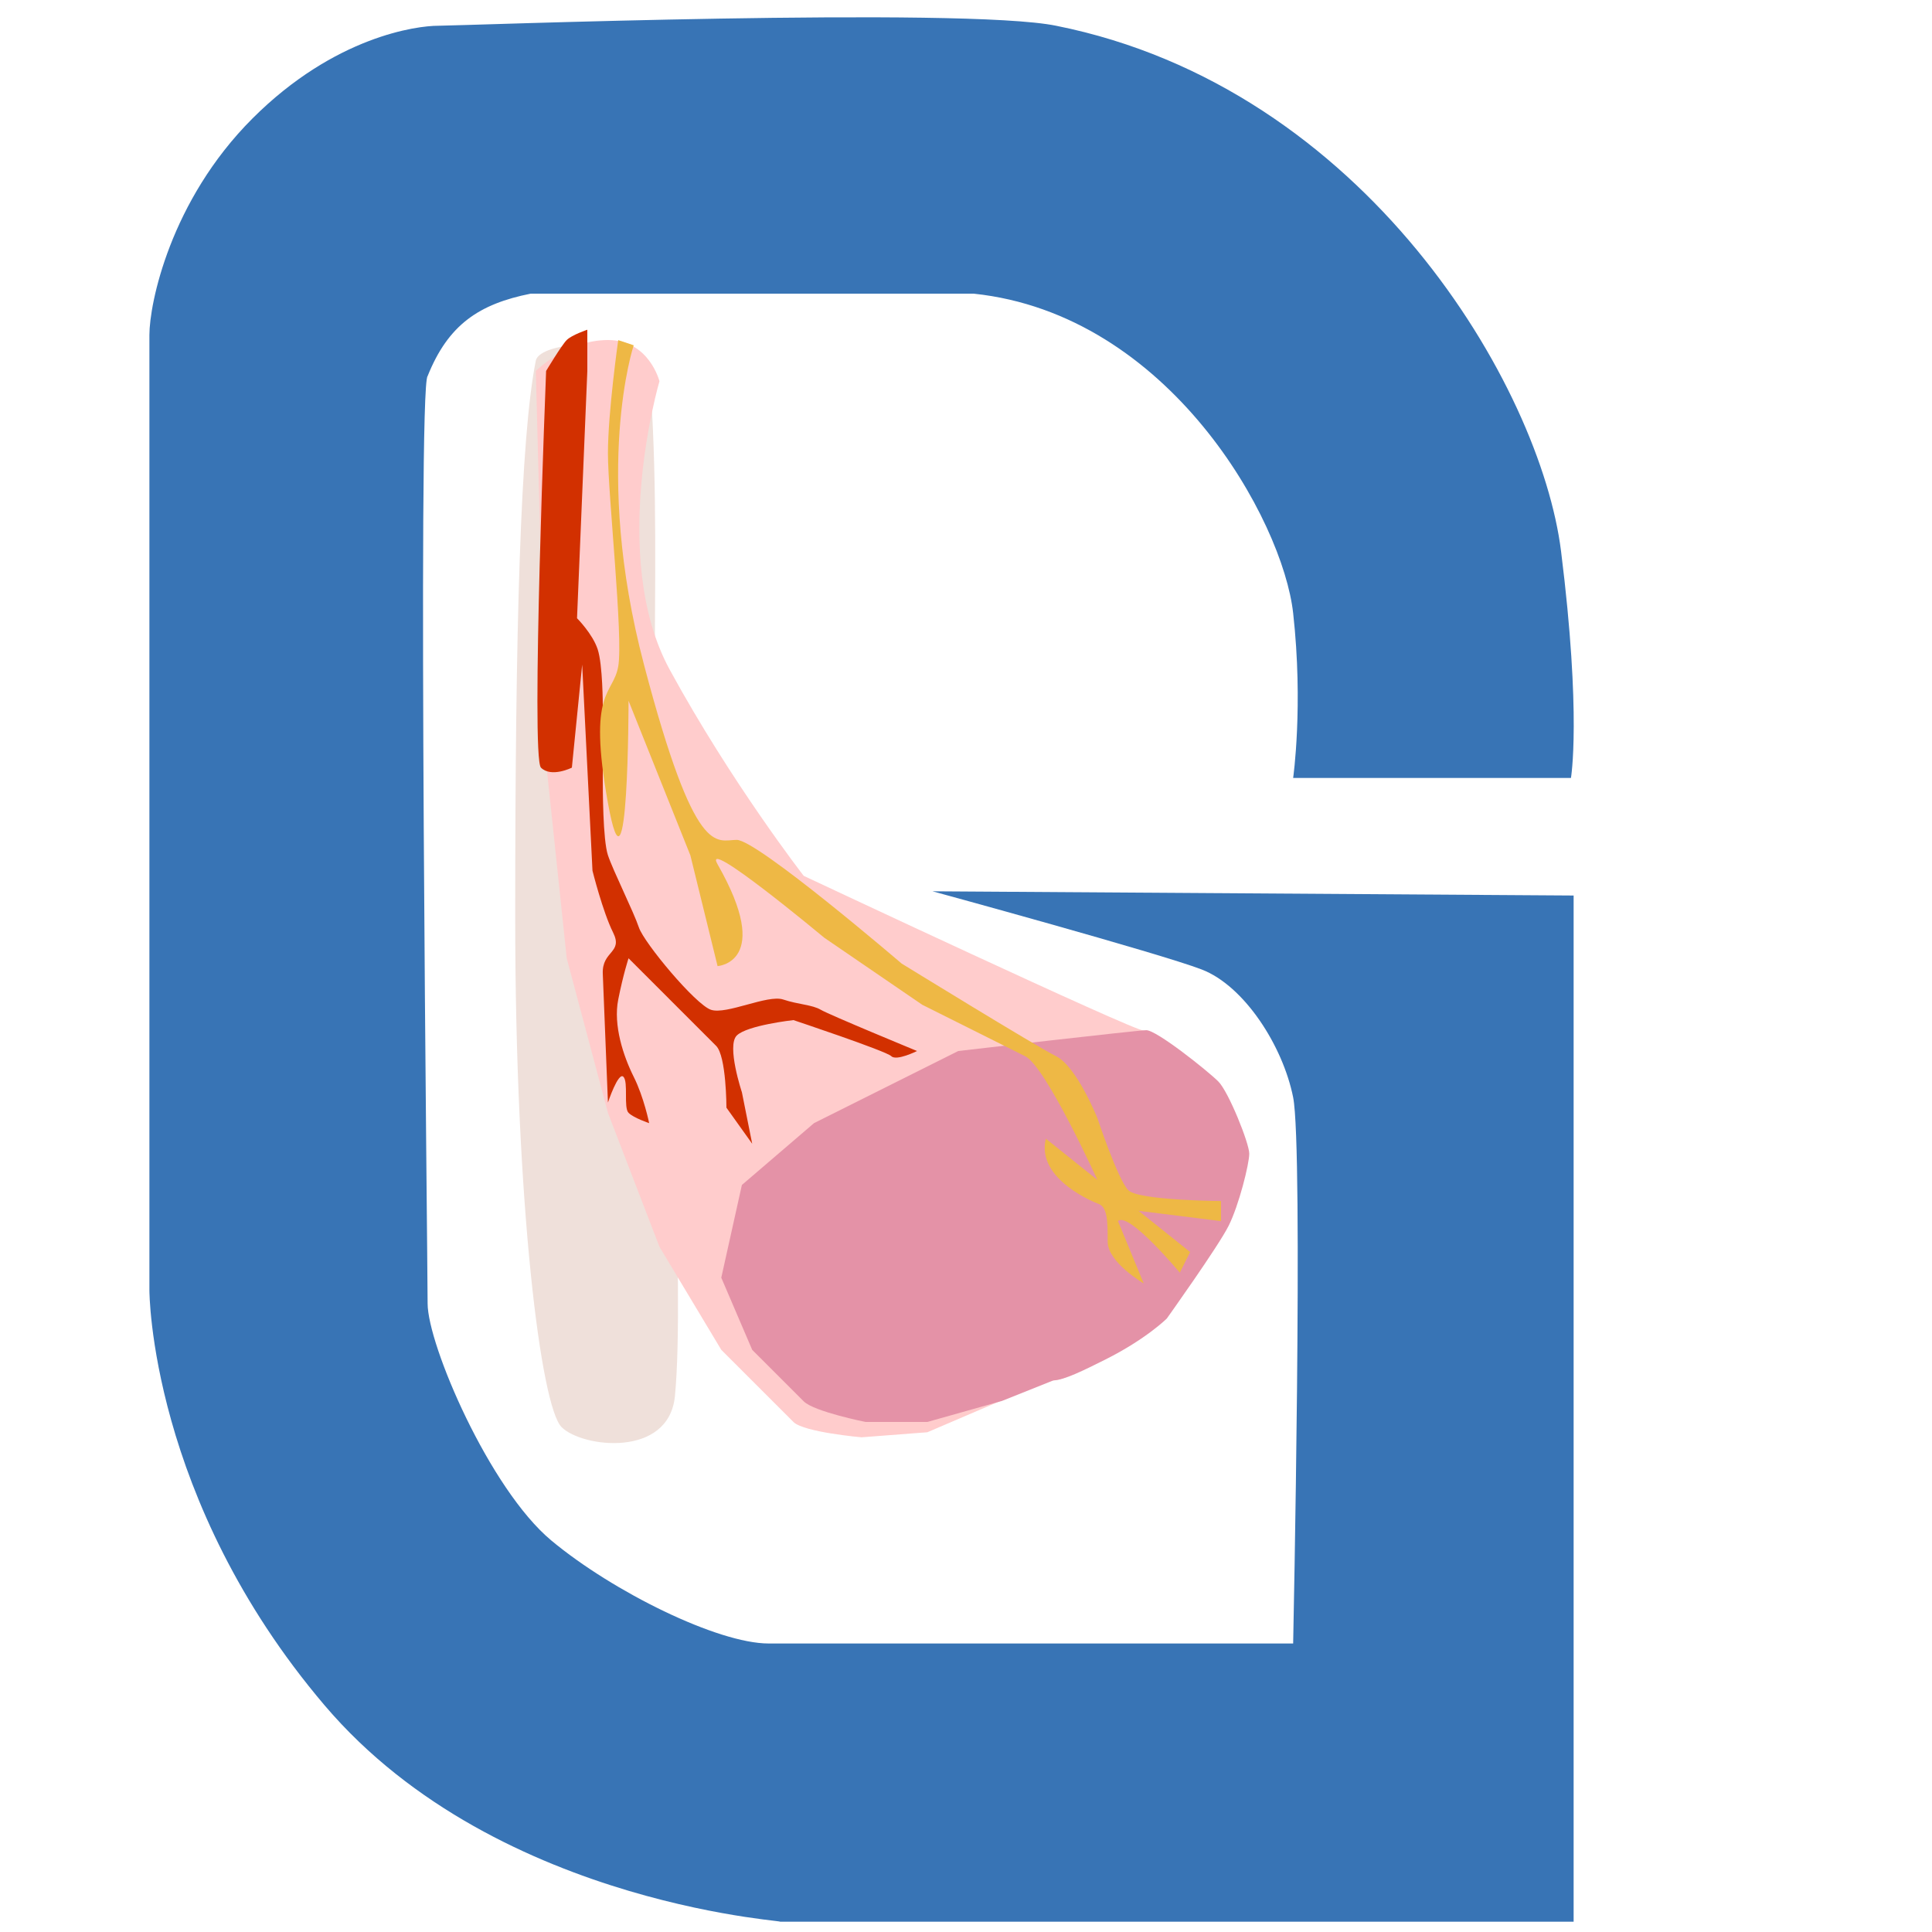
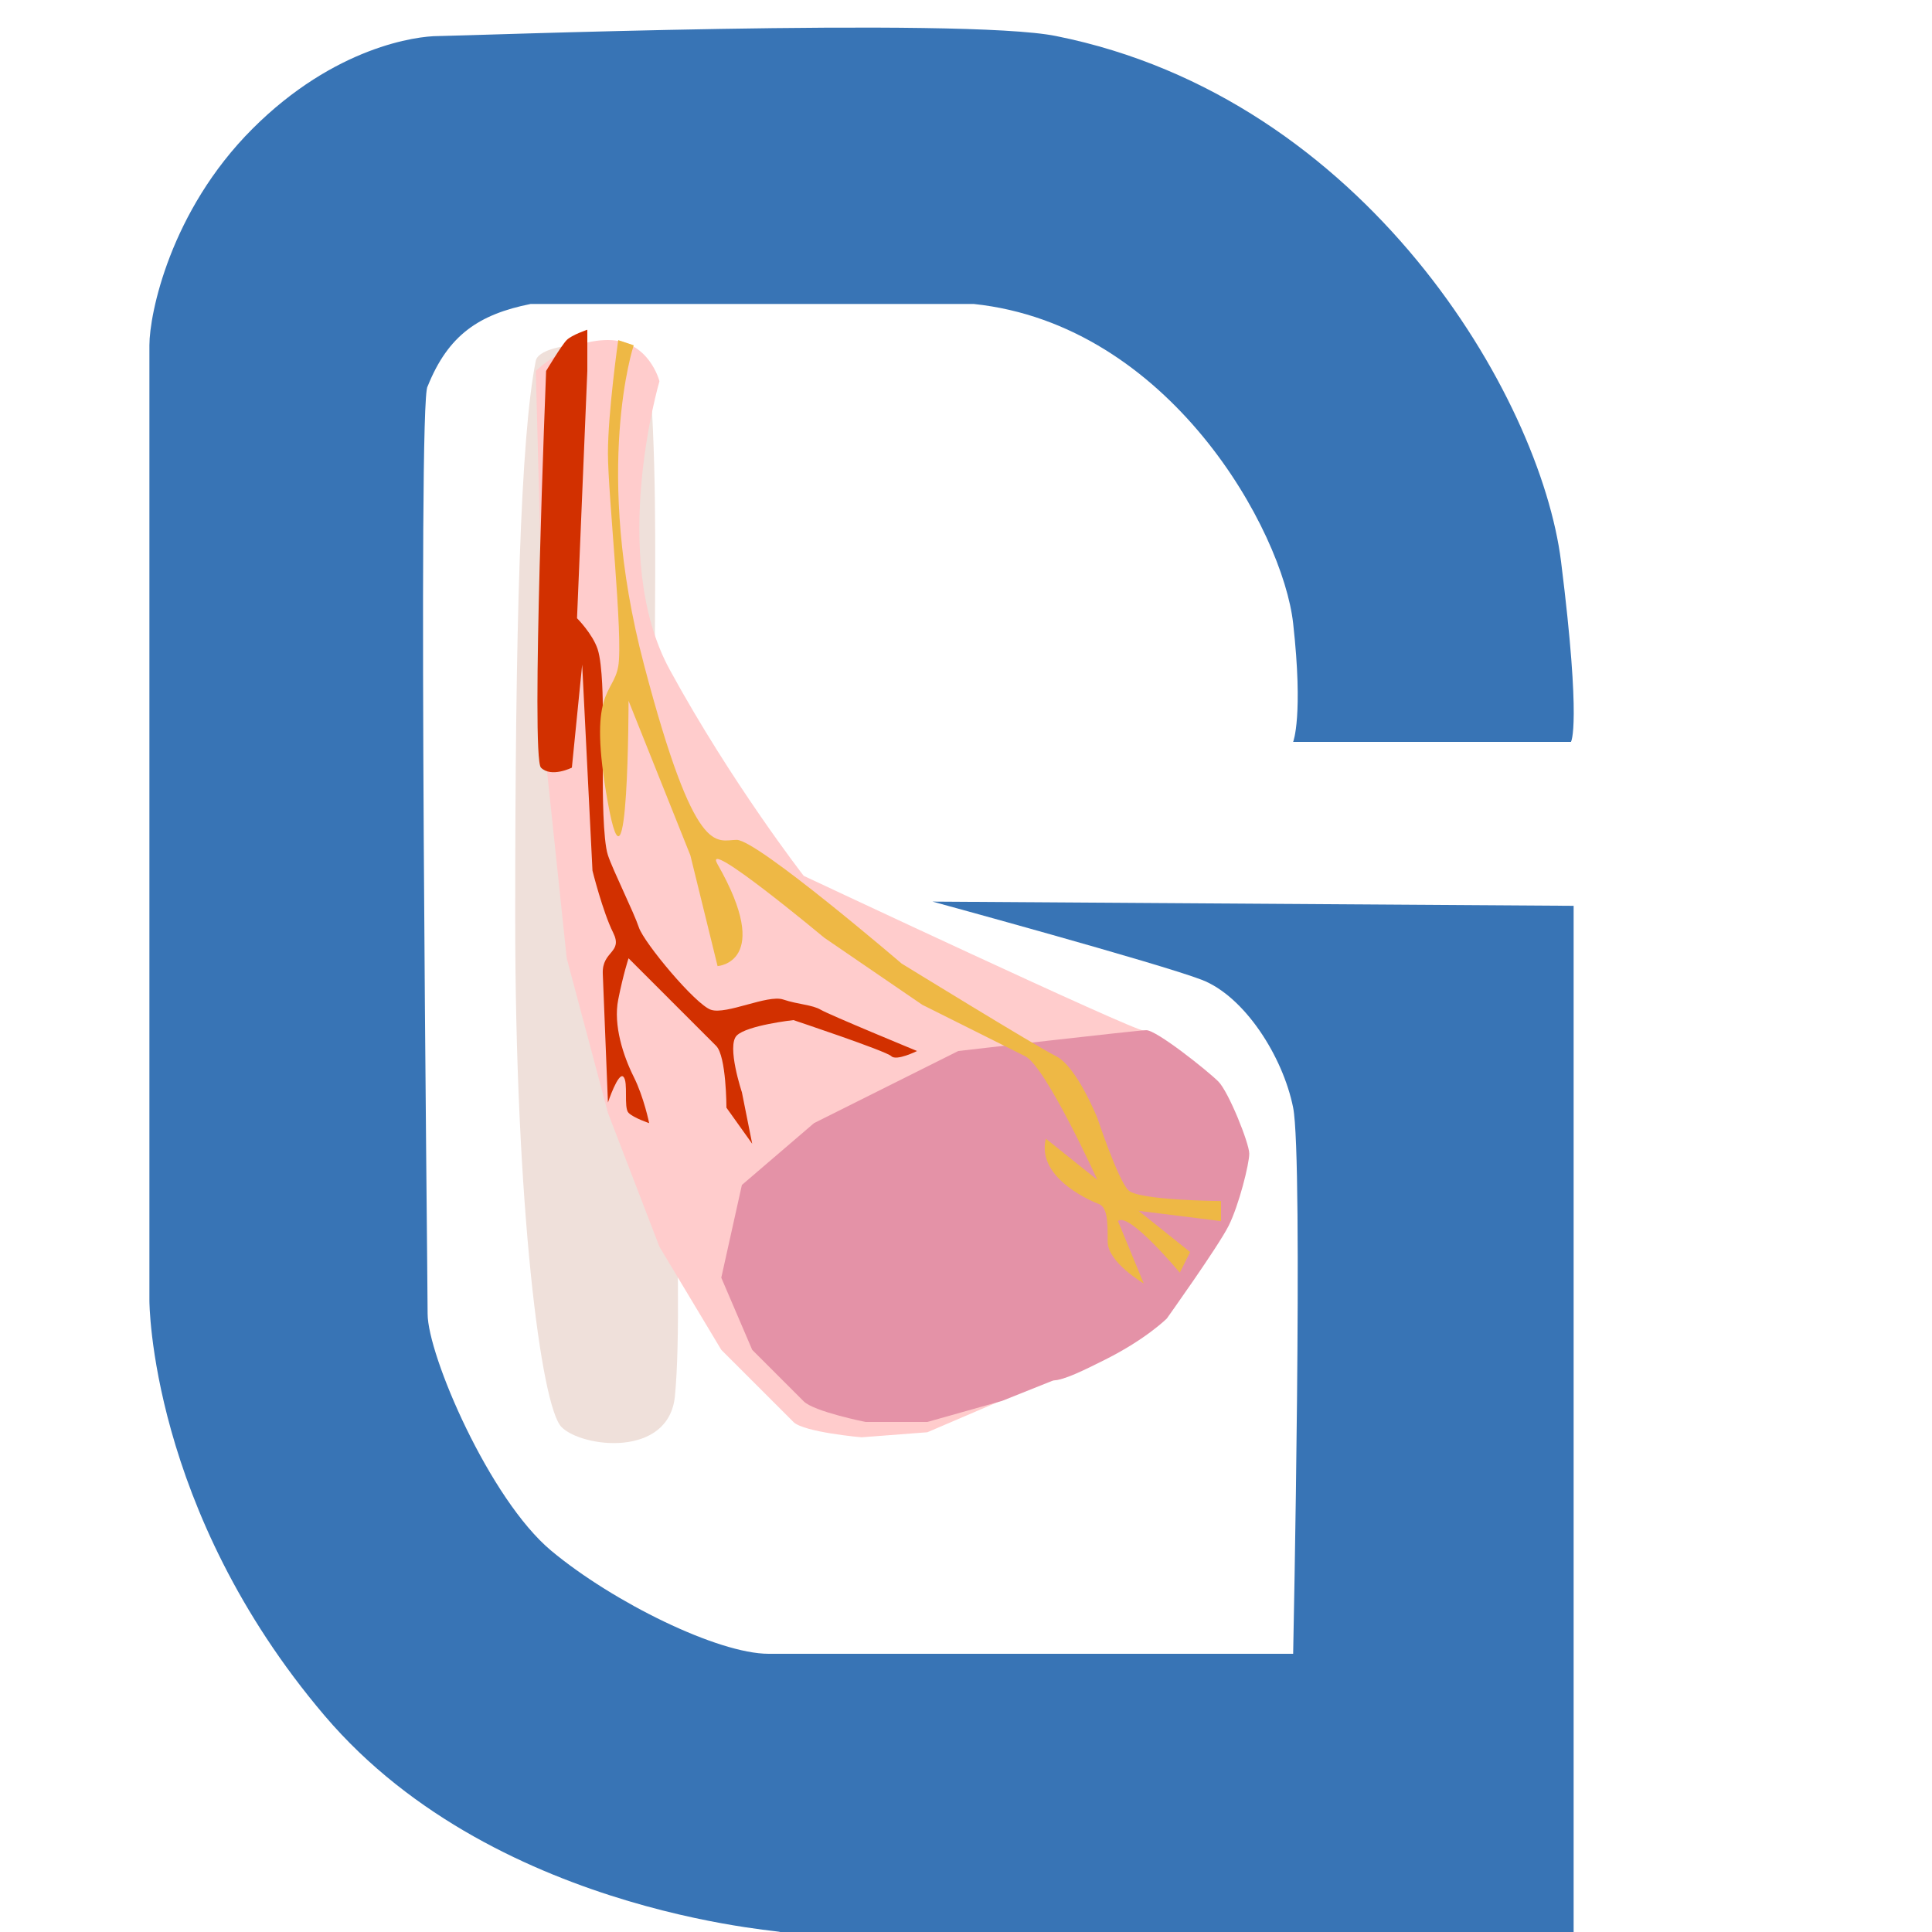
<svg xmlns="http://www.w3.org/2000/svg" id="a" viewBox="0 0 187.5 187.5">
  <defs>
    <style>.b{fill:#efe0da;}.c{fill:#d23000;}.d{fill:#fcc;}.e{fill:#e492a7;}.f{fill:#3874b5;}.g{fill:#eeb845;}</style>
  </defs>
-   <path class="f" d="M125.5,59.5c-1-9-12-29-31-31-20,0-39,0-43,0-5,1-8,3-10,8-1,1,0,86,0,90s6,18,12,23,16.18,10,21.09,10,50.91,0,50.91,0c0,0,1-48,0-53s-4.74-10.82-8.87-12.41-26.13-7.59-26.13-7.59l62.22,.41v99.59s-80.22,0-77.22,0-27-1-44-21S14.5,125.24,14.5,125.24V32.5c0-3,2-13,10-21S40.5,2.5,42.5,2.5s50.97-1.85,60,0c30,6,47,35,49,51s.96,22,.96,22h-26.96s1-7,0-16Z" />
+   <path class="f" d="M125.5,60.5c-1-9-12-29-31-31-20,0-39,0-43,0-5,1-8,3-10,8-1,1,0,86,0,90s6,18,12,23,16.18,10,21.09,10,50.91,0,50.91,0c0,0,1-48,0-53s-4.74-10.82-8.87-12.41-26.13-7.59-26.13-7.59l62.22,.41v99.59s-80.22,0-77.22,0-27-1-44-21S14.5,126.24,14.5,126.24V33.5c0-3,2-13,10-21S40.5,3.5,42.5,3.5s50.97-1.85,60,0c30,6,47,35,49,51s.96,17.5,.96,17.5h-26.96s1-2.5,0-11.5Z" />
  <path class="b" d="M52,35c.31-1.55,6.5-2.5,10.93,0,1.57,17.5-.43,37.5,1.57,56.5,.21,2.03,2,34,1,44-.6,6.01-9,5-11,3s-4.5-21.5-4.5-49.5,.5-46.5,2-54Z" />
  <path class="d" d="M52,36s3-3,7-3,5,4,5,4c0,0-5,17,1,28s13,20,13,20c0,0,32,15.04,33,15.02s6,3.98,7,4.98,3,6,3,7-1,5-2,7-6,9-6,9c0,0-2,2-6,4-2,1-4,2-5,2l-5,2-7,3-6.39,.49s-5.61-.49-6.61-1.49l-7-7-6-10-5-13-4-15-2-19-1-38Z" />
  <path class="e" d="M93,102s17.24-2,18.24-2.02,6,3.98,7,4.98,3,6,3,7-1,5-2,7-6,9-6,9c0,0-2,2-6,4-2,1-4,2-5,2l-5,2-7.24,2.04h-6s-5-1-6-2l-5-5-3-7,2-9,7-6,14-7Z" />
  <path class="c" d="M53,36s1.5-2.5,2-3,2-1,2-1v4l-1,24s1.5,1.5,2,3,.5,5.5,.5,5.5v7c0,1,0,6,.5,7.5s2.5,5.5,3,7,5.5,7.5,7,8,5.5-1.5,7-1,2.81,.5,3.66,1,9.34,4,9.34,4c0,0-2,1-2.5,.5s-9.5-3.5-9.5-3.5c0,0-4.5,.5-5.5,1.5s.5,5.5,.5,5.5l1,5-2.5-3.5s0-5-1-6l-8.5-8.5s-.5,1.5-1,4,.5,5.5,1.5,7.5,1.5,4.5,1.5,4.5c0,0-1.5-.5-2-1s0-3-.5-3.5-1.5,2.5-1.5,2.5c0,0-.41-10.25-.5-12.5s2-2,1-4-2-6-2-6l-1-20-1,10s-2,1-3,0,.5-38.5,.5-38.5Z" />
  <path class="g" d="M60,33s-1,7-1,11,1.5,17.83,1,20.67-3,2.18-1,13.26,2-9.92,2-9.92l6,15,2.64,10.75s5.45-.34,0-9.88c-1.64-2.87,10.36,7.13,10.36,7.13l9.5,6.5,10,5c2,1,7,12,7,12l-5-4c-1,4,5,6.28,5,6.28,1,.28,1,1.72,1,3.72s3.5,4.05,3.5,4.05l-2.5-6.05c1-1,6,5,6,5l1-2-5-4,8,1v-1.95s-8-.05-9-1.05-3-7-3-7c0,0-2-5-4-6s-15-9-15-9c0,0-14-12-16-12s-4,2-9-17-1-31-1-31l-1.5-.5Z" />
</svg>
